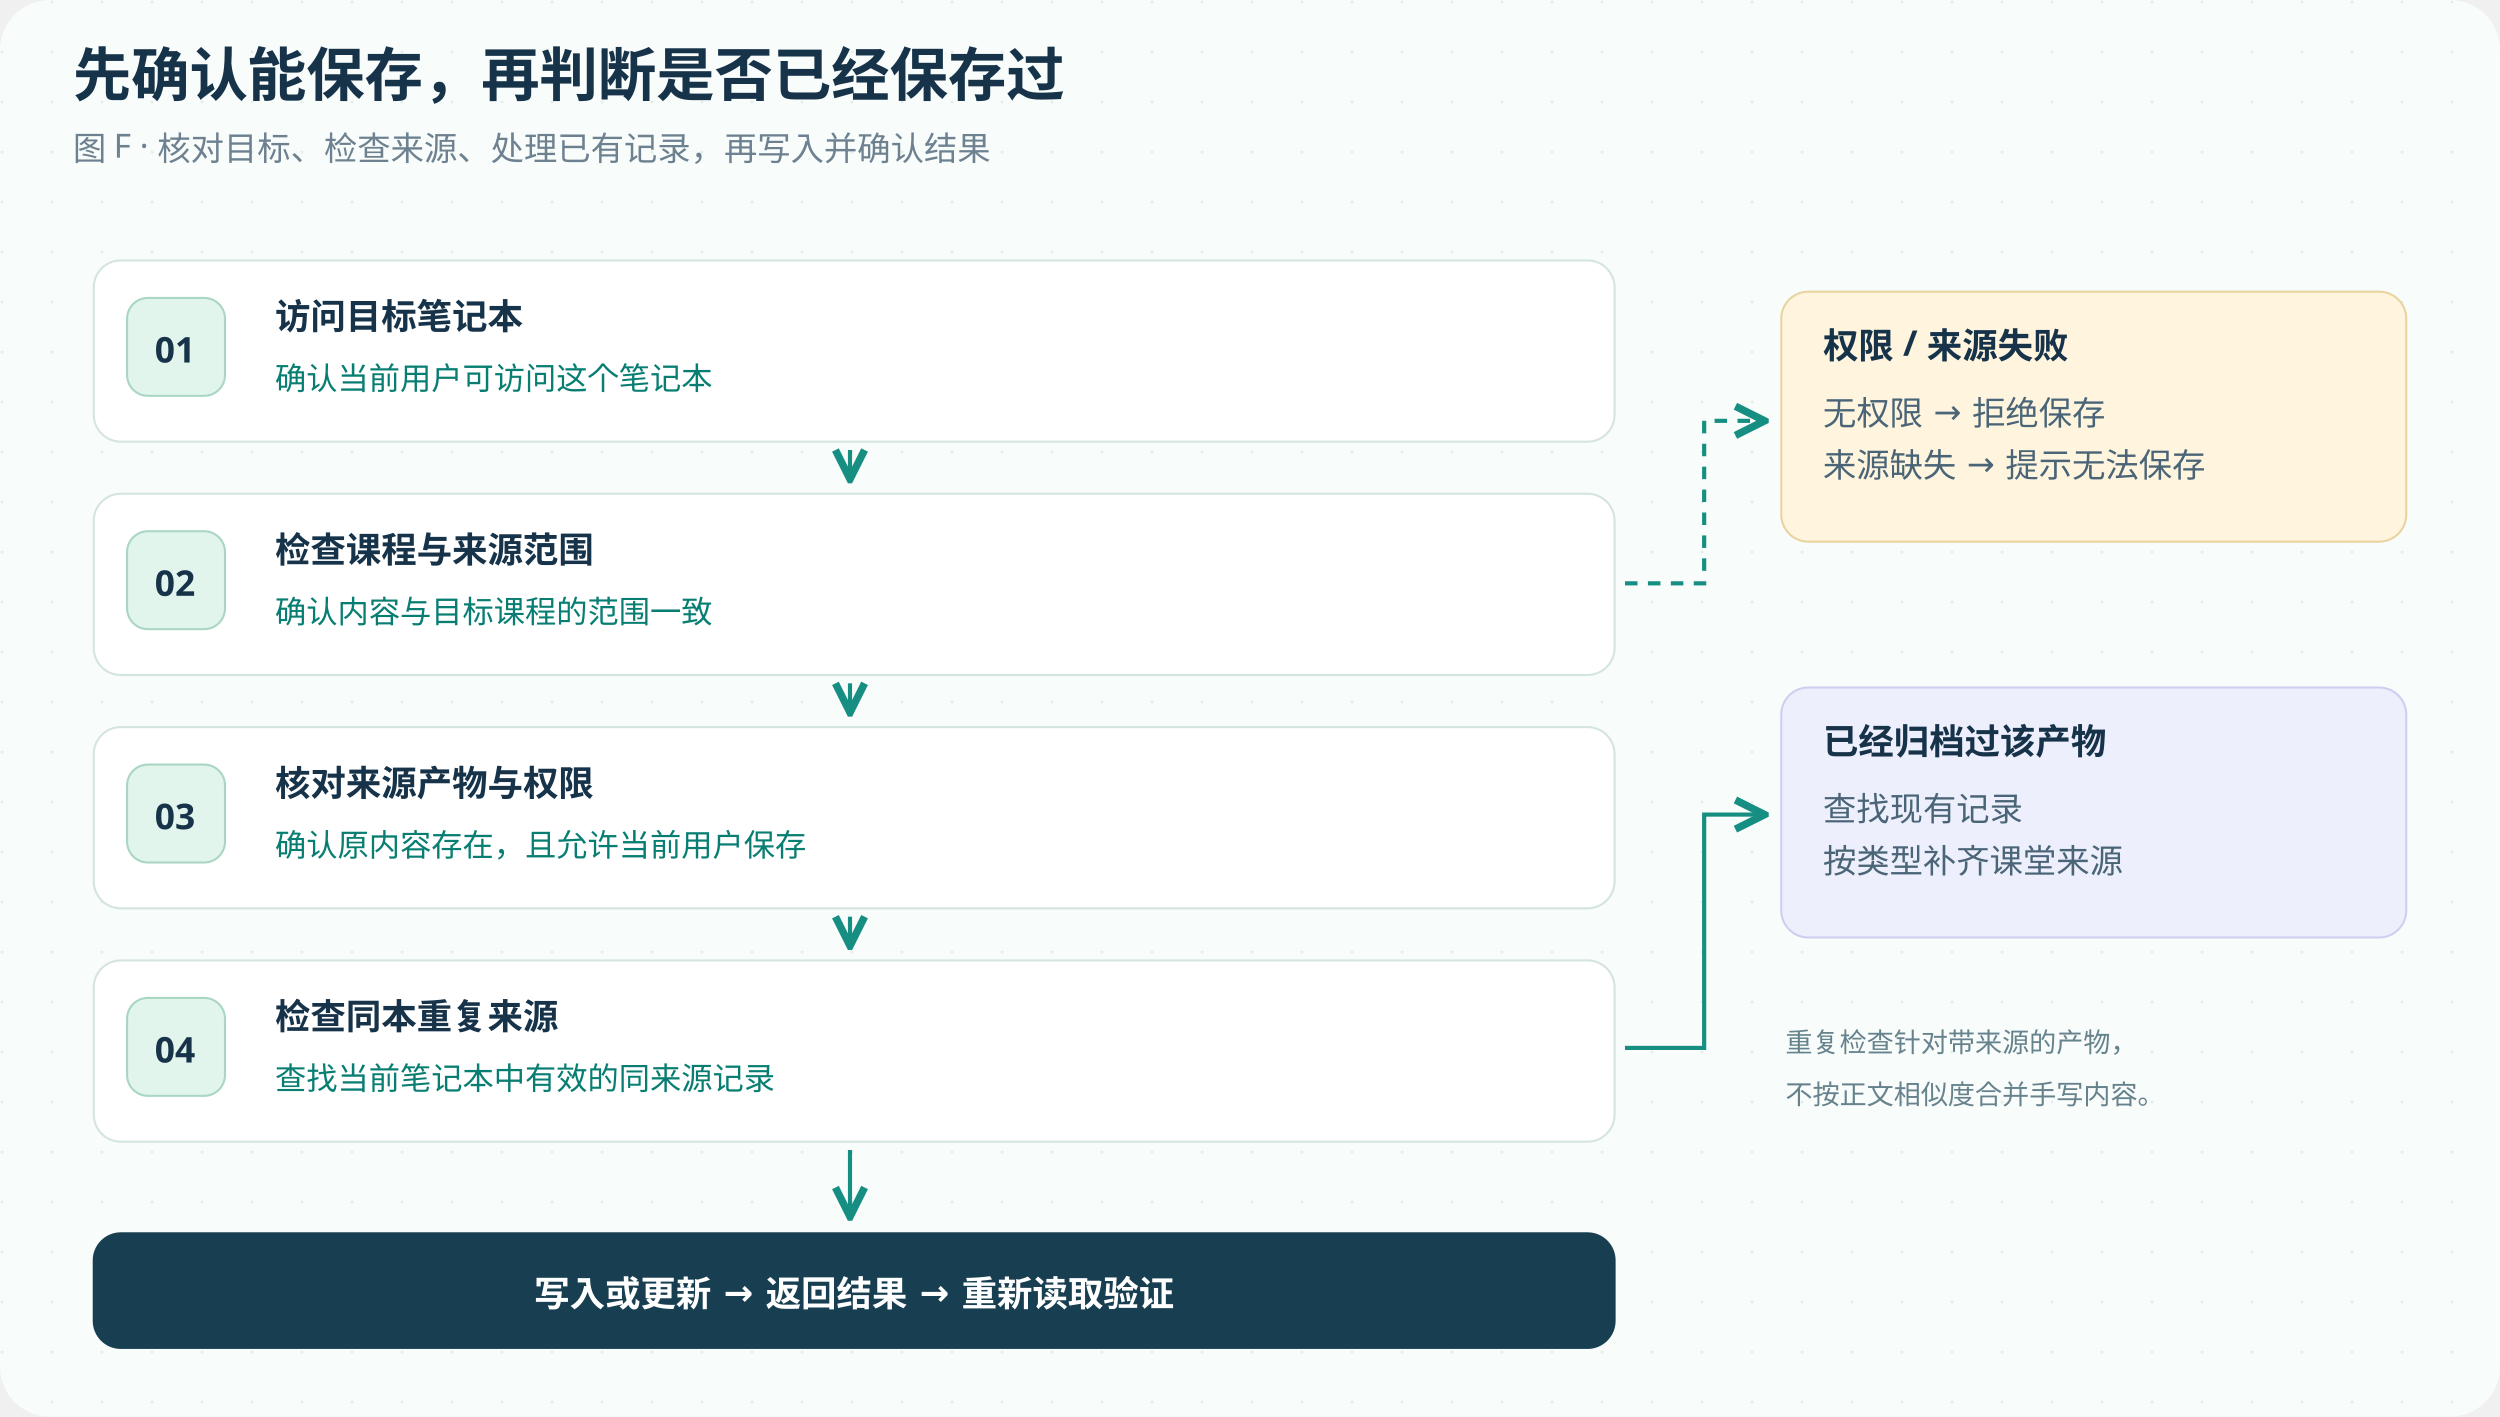
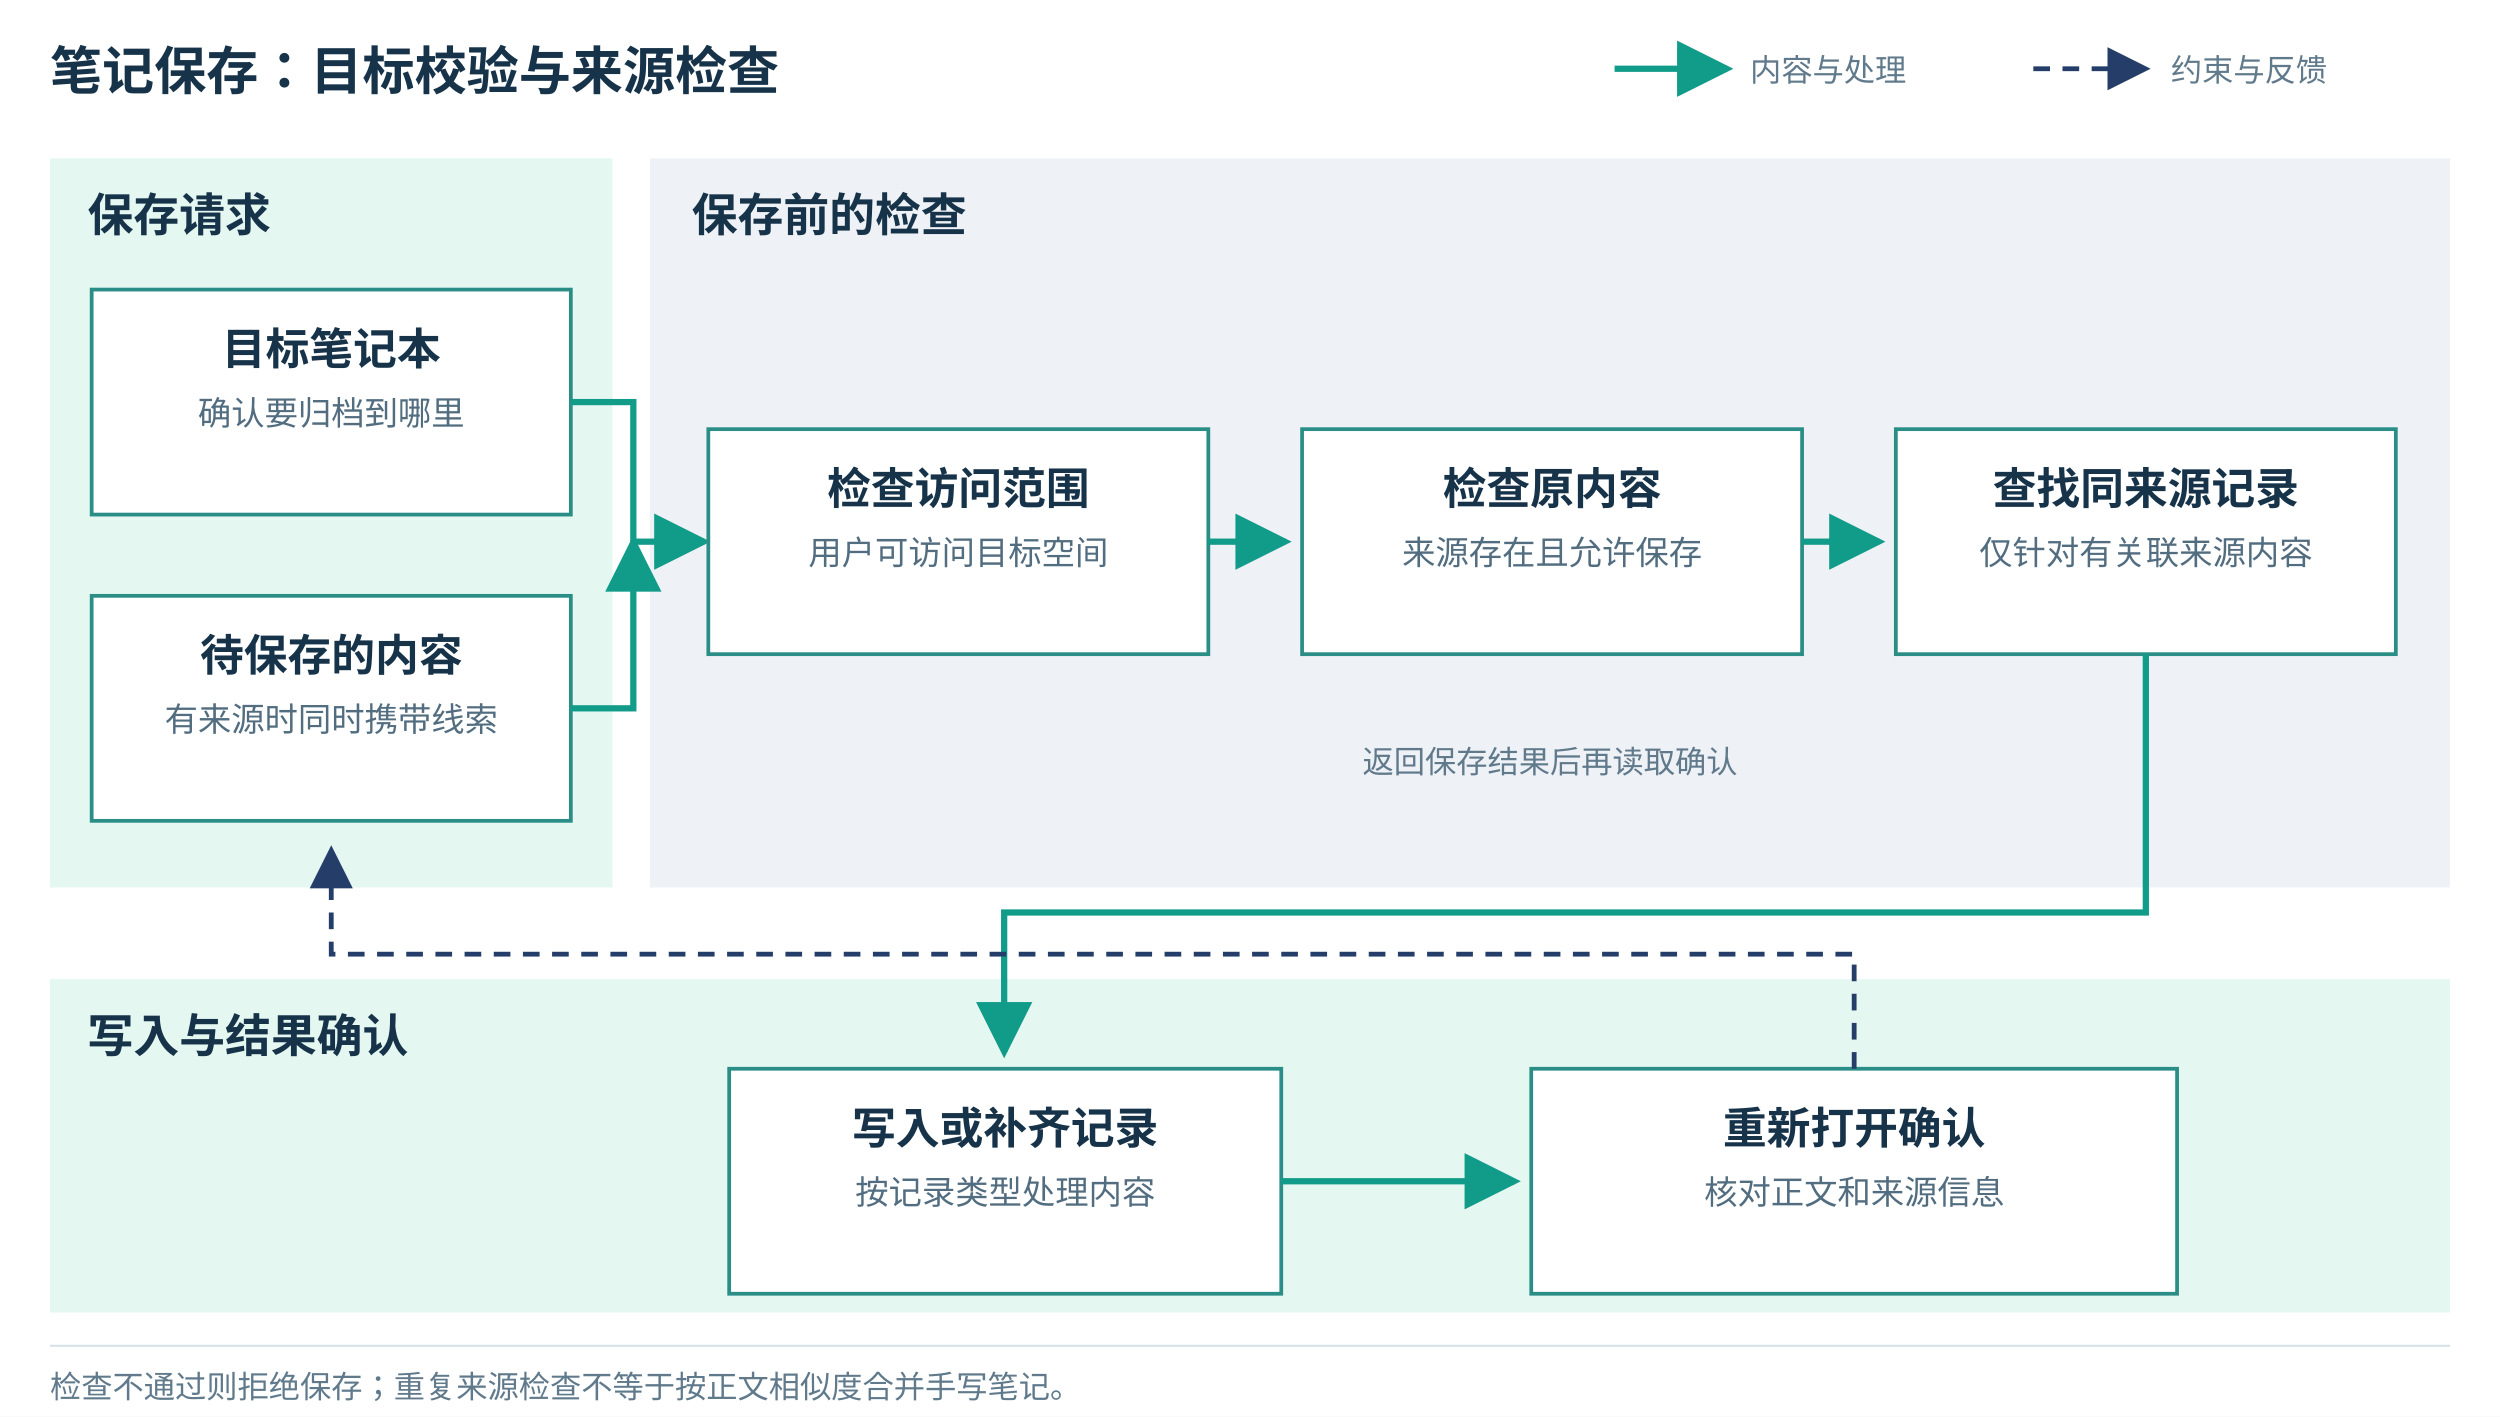
- <svg xmlns="http://www.w3.org/2000/svg" viewBox="0 0 1200 680" role="img" aria-label="先确认能保存，再判断是否已经保存过">
+ <svg xmlns="http://www.w3.org/2000/svg" viewBox="0 0 1200 680" role="img" aria-label="笔记保存：目标校验与来源检查">
  <defs>
-     <marker id="a" markerWidth="9" markerHeight="9" refX="8" refY="4.5" orient="auto">
-       <path d="M1 1L8 4.5L1 8" fill="none" stroke="#168E82" stroke-width="1.8" />
+     <marker id="flow" markerWidth="9" markerHeight="9" refX="8" refY="4.5" orient="auto">
+       <path d="M0 0L9 4.5L0 9Z" fill="#119B89" />
    </marker>
-     <pattern id="grid" width="24" height="24" patternUnits="userSpaceOnUse">
-       <circle cx="1" cy="1" r=".7" fill="#C9DDD4" />
-     </pattern>
+     <marker id="control" markerWidth="9" markerHeight="9" refX="8" refY="4.5" orient="auto">
+       <path d="M0 0L9 4.5L0 9Z" fill="#243E69" />
+     </marker>
  </defs>
-   <style>text{font-family:"Microsoft YaHei","Noto Sans SC",sans-serif} .title{font-size:28px;font-weight:700;fill:#17334A}.sub{font-size:16px;fill:#6D8190}.label{font-size:17px;font-weight:700;fill:#17334A}.body{font-size:16px;fill:#4A6577}.small{font-size:13px;fill:#66828C}.mono{font-family:Consolas,monospace;font-size:15px;fill:#087E72}.edge{stroke:#168E82;stroke-width:2;fill:none;marker-end:url(#a)}.dash{stroke-dasharray:6 5}.lane{stroke:#CBDDD7;stroke-width:1.2;stroke-dasharray:4 5}.light{fill:#F7FCFA;stroke:#BCDCD0}.white{fill:white;stroke:#D4E4DF}.navy{fill:#183F51;stroke:#183F51}.mint{fill:#E2F5EC;stroke:#A9D6C3}.violet{fill:#EEEFFC;stroke:#CECFF0}.gold{fill:#FFF5DE;stroke:#E8D3A1}.on{fill:white}.onsoft{fill:#BFE3D8}.badge{font-size:12px;font-weight:700;letter-spacing:1px;fill:#087E72}</style>
-   <rect width="1200" height="680" rx="24" fill="#F8FCFA" />
-   <rect width="1200" height="680" rx="24" fill="url(#grid)" opacity=".45" />
-   <text x="35" y="46" class="title">先确认能保存，再判断是否已经保存过</text>
-   <text x="35" y="77" class="sub">图 F · 核对目标、检查来源、处理已有记录，再写入并确认结果</text>
-   <rect x="45" y="125" width="730" height="87" rx="13" class="white" />
-   <rect x="61" y="143" width="47" height="47" rx="10" class="mint" />
-   <text x="84" y="174" class="label" text-anchor="middle">01</text>
-   <text x="132" y="158" class="label">访问目标笔记本</text>
-   <text x="132" y="187" class="mono">确认当前用户可访问这个笔记本</text>
-   <path d="M408 216V230" class="edge" />
-   <rect x="45" y="237" width="730" height="87" rx="13" class="white" />
-   <rect x="61" y="255" width="47" height="47" rx="10" class="mint" />
-   <text x="84" y="286" class="label" text-anchor="middle">02</text>
-   <text x="132" y="270" class="label">检查课程与来源范围</text>
-   <text x="132" y="299" class="mono">确认内容与目标课程的范围一致</text>
-   <path d="M408 328V342" class="edge" />
-   <rect x="45" y="349" width="730" height="87" rx="13" class="white" />
-   <rect x="61" y="367" width="47" height="47" rx="10" class="mint" />
-   <text x="84" y="398" class="label" text-anchor="middle">03</text>
-   <text x="132" y="382" class="label">核对来源产物与权限</text>
-   <text x="132" y="411" class="mono">确认原内容存在，且允许当前用户保存</text>
-   <path d="M408 440V454" class="edge" />
-   <rect x="45" y="461" width="730" height="87" rx="13" class="white" />
-   <rect x="61" y="479" width="47" height="47" rx="10" class="mint" />
-   <text x="84" y="510" class="label" text-anchor="middle">04</text>
-   <text x="132" y="494" class="label">检查同本重复来源</text>
-   <text x="132" y="523" class="mono">查找当前笔记本中有效的同来源记录</text>
-   <rect x="855" y="140" width="300" height="120" rx="13" class="gold" />
-   <text x="875" y="172" class="label">权限 / 来源失败</text>
-   <text x="875" y="204" class="body">无权限 → 拒绝保存</text>
-   <text x="875" y="229" class="body">来源缺失 → 提示无法保存</text>
-   <path d="M780 280H818V202H847" class="edge dash" />
-   <rect x="855" y="330" width="300" height="120" rx="13" class="violet" />
-   <text x="875" y="362" class="label">已经归档过该产物</text>
-   <text x="875" y="394" class="body">查找现有记录</text>
-   <text x="875" y="419" class="body">按类型补齐课堂来源</text>
-   <path d="M780 503H818V391H847" class="edge" />
-   <rect x="45" y="592" width="730" height="55" rx="13" class="navy" />
-   <text x="410" y="627" class="label on" text-anchor="middle">写入或更新 → 返回结果 → 重新读取验证</text>
-   <path d="M408 552V584" class="edge" />
-   <text x="857" y="505" class="small">重复检查针对带来源的产物，</text>
-   <text x="857" y="530" class="small">不按正文相似度合并手写内容。</text>
+   <style>text{font-family:"Microsoft YaHei","Noto Sans SC",sans-serif;fill:#17334A}.heading{font-size:25px;font-weight:700}.region{font-size:22px;font-weight:700}.node{font-size:21px;font-weight:700}.detail{font-size:16px;fill:#526D80}.note{font-size:15px;fill:#607A8C}.solid{fill:none;stroke:#119B89;stroke-width:3;marker-end:url(#flow)}.feedback{fill:none;stroke:#243E69;stroke-width:2.3;stroke-dasharray:8 6;marker-end:url(#control)}</style>
+   <rect width="1200" height="680" fill="white" />
+   <text x="24" y="43" class="heading" text-anchor="start">笔记保存：目标校验与来源检查</text>
+   <path d="M775 33H829" class="solid" />
+   <text x="840" y="39" class="note" text-anchor="start">内容与处理</text>
+   <path d="M976 33H1030" class="feedback" />
+   <text x="1042" y="39" class="note" text-anchor="start">约束与反馈</text>
+   <rect x="24" y="76" width="270" height="350" fill="#E5F7F1" />
+   <rect x="312" y="76" width="864" height="350" fill="#EEF1F5" />
+   <rect x="24" y="470" width="1152" height="160" fill="#E5F7F1" />
+   <text x="42" y="111" class="region" text-anchor="start">保存请求</text>
+   <text x="332" y="111" class="region" text-anchor="start">保存前的检查</text>
+   <text x="42" y="505" class="region" text-anchor="start">写入与结果确认</text>
+   <rect x="44" y="139" width="230" height="108" fill="white" stroke="#2A8E87" stroke-width="1.8" />
+   <text x="159.0" y="175" class="node" text-anchor="middle">目标笔记本</text>
+   <text x="159.0" y="204" class="detail" text-anchor="middle">确认要归档到哪里</text>
+   <rect x="44" y="286" width="230" height="108" fill="white" stroke="#2A8E87" stroke-width="1.8" />
+   <text x="159.0" y="322" class="node" text-anchor="middle">待保存的内容</text>
+   <text x="159.0" y="351" class="detail" text-anchor="middle">有来源时同时携带线索</text>
+   <path d="M274 193H304V260H338" class="solid" />
+   <path d="M274 340H304V260" class="solid" />
+   <rect x="340" y="206" width="240" height="108" fill="white" stroke="#2A8E87" stroke-width="1.8" />
+   <text x="460.0" y="242" class="node" text-anchor="middle">检查访问范围</text>
+   <text x="460.0" y="271" class="detail" text-anchor="middle">用户可访问目标空间</text>
+   <rect x="625" y="206" width="240" height="108" fill="white" stroke="#2A8E87" stroke-width="1.8" />
+   <text x="745.0" y="242" class="node" text-anchor="middle">检查原内容</text>
+   <text x="745.0" y="271" class="detail" text-anchor="middle">来源存在且允许保存</text>
+   <rect x="910" y="206" width="240" height="108" fill="white" stroke="#2A8E87" stroke-width="1.8" />
+   <text x="1030.0" y="242" class="node" text-anchor="middle">查找同来源记录</text>
+   <text x="1030.0" y="271" class="detail" text-anchor="middle">仅针对有关联来源内容</text>
+   <path d="M580 260H617" class="solid" />
+   <path d="M865 260H902" class="solid" />
+   <text x="744" y="371" class="note" text-anchor="middle">返回保存结果后再读取确认</text>
+   <rect x="350" y="513" width="265" height="108" fill="white" stroke="#2A8E87" stroke-width="1.8" />
+   <text x="482.5" y="549" class="node" text-anchor="middle">写入或补齐记录</text>
+   <text x="482.5" y="578" class="detail" text-anchor="middle">按记录类型处理内容</text>
+   <rect x="735" y="513" width="310" height="108" fill="white" stroke="#2A8E87" stroke-width="1.8" />
+   <text x="890.0" y="549" class="node" text-anchor="middle">重新打开确认</text>
+   <text x="890.0" y="578" class="detail" text-anchor="middle">核对正文和来源信息</text>
+   <path d="M615 567H727" class="solid" />
+   <path d="M1030 314V438H482V505" class="solid" />
+   <path d="M890 513V458H159V408" class="feedback" />
+   <path d="M24 646H1176" stroke="#D5E2E6" />
+   <text x="24" y="671" class="note" text-anchor="start">检查不通过则拒绝保存；重复来源检查不等于按正文相似度合并手写笔记。</text>
</svg>
